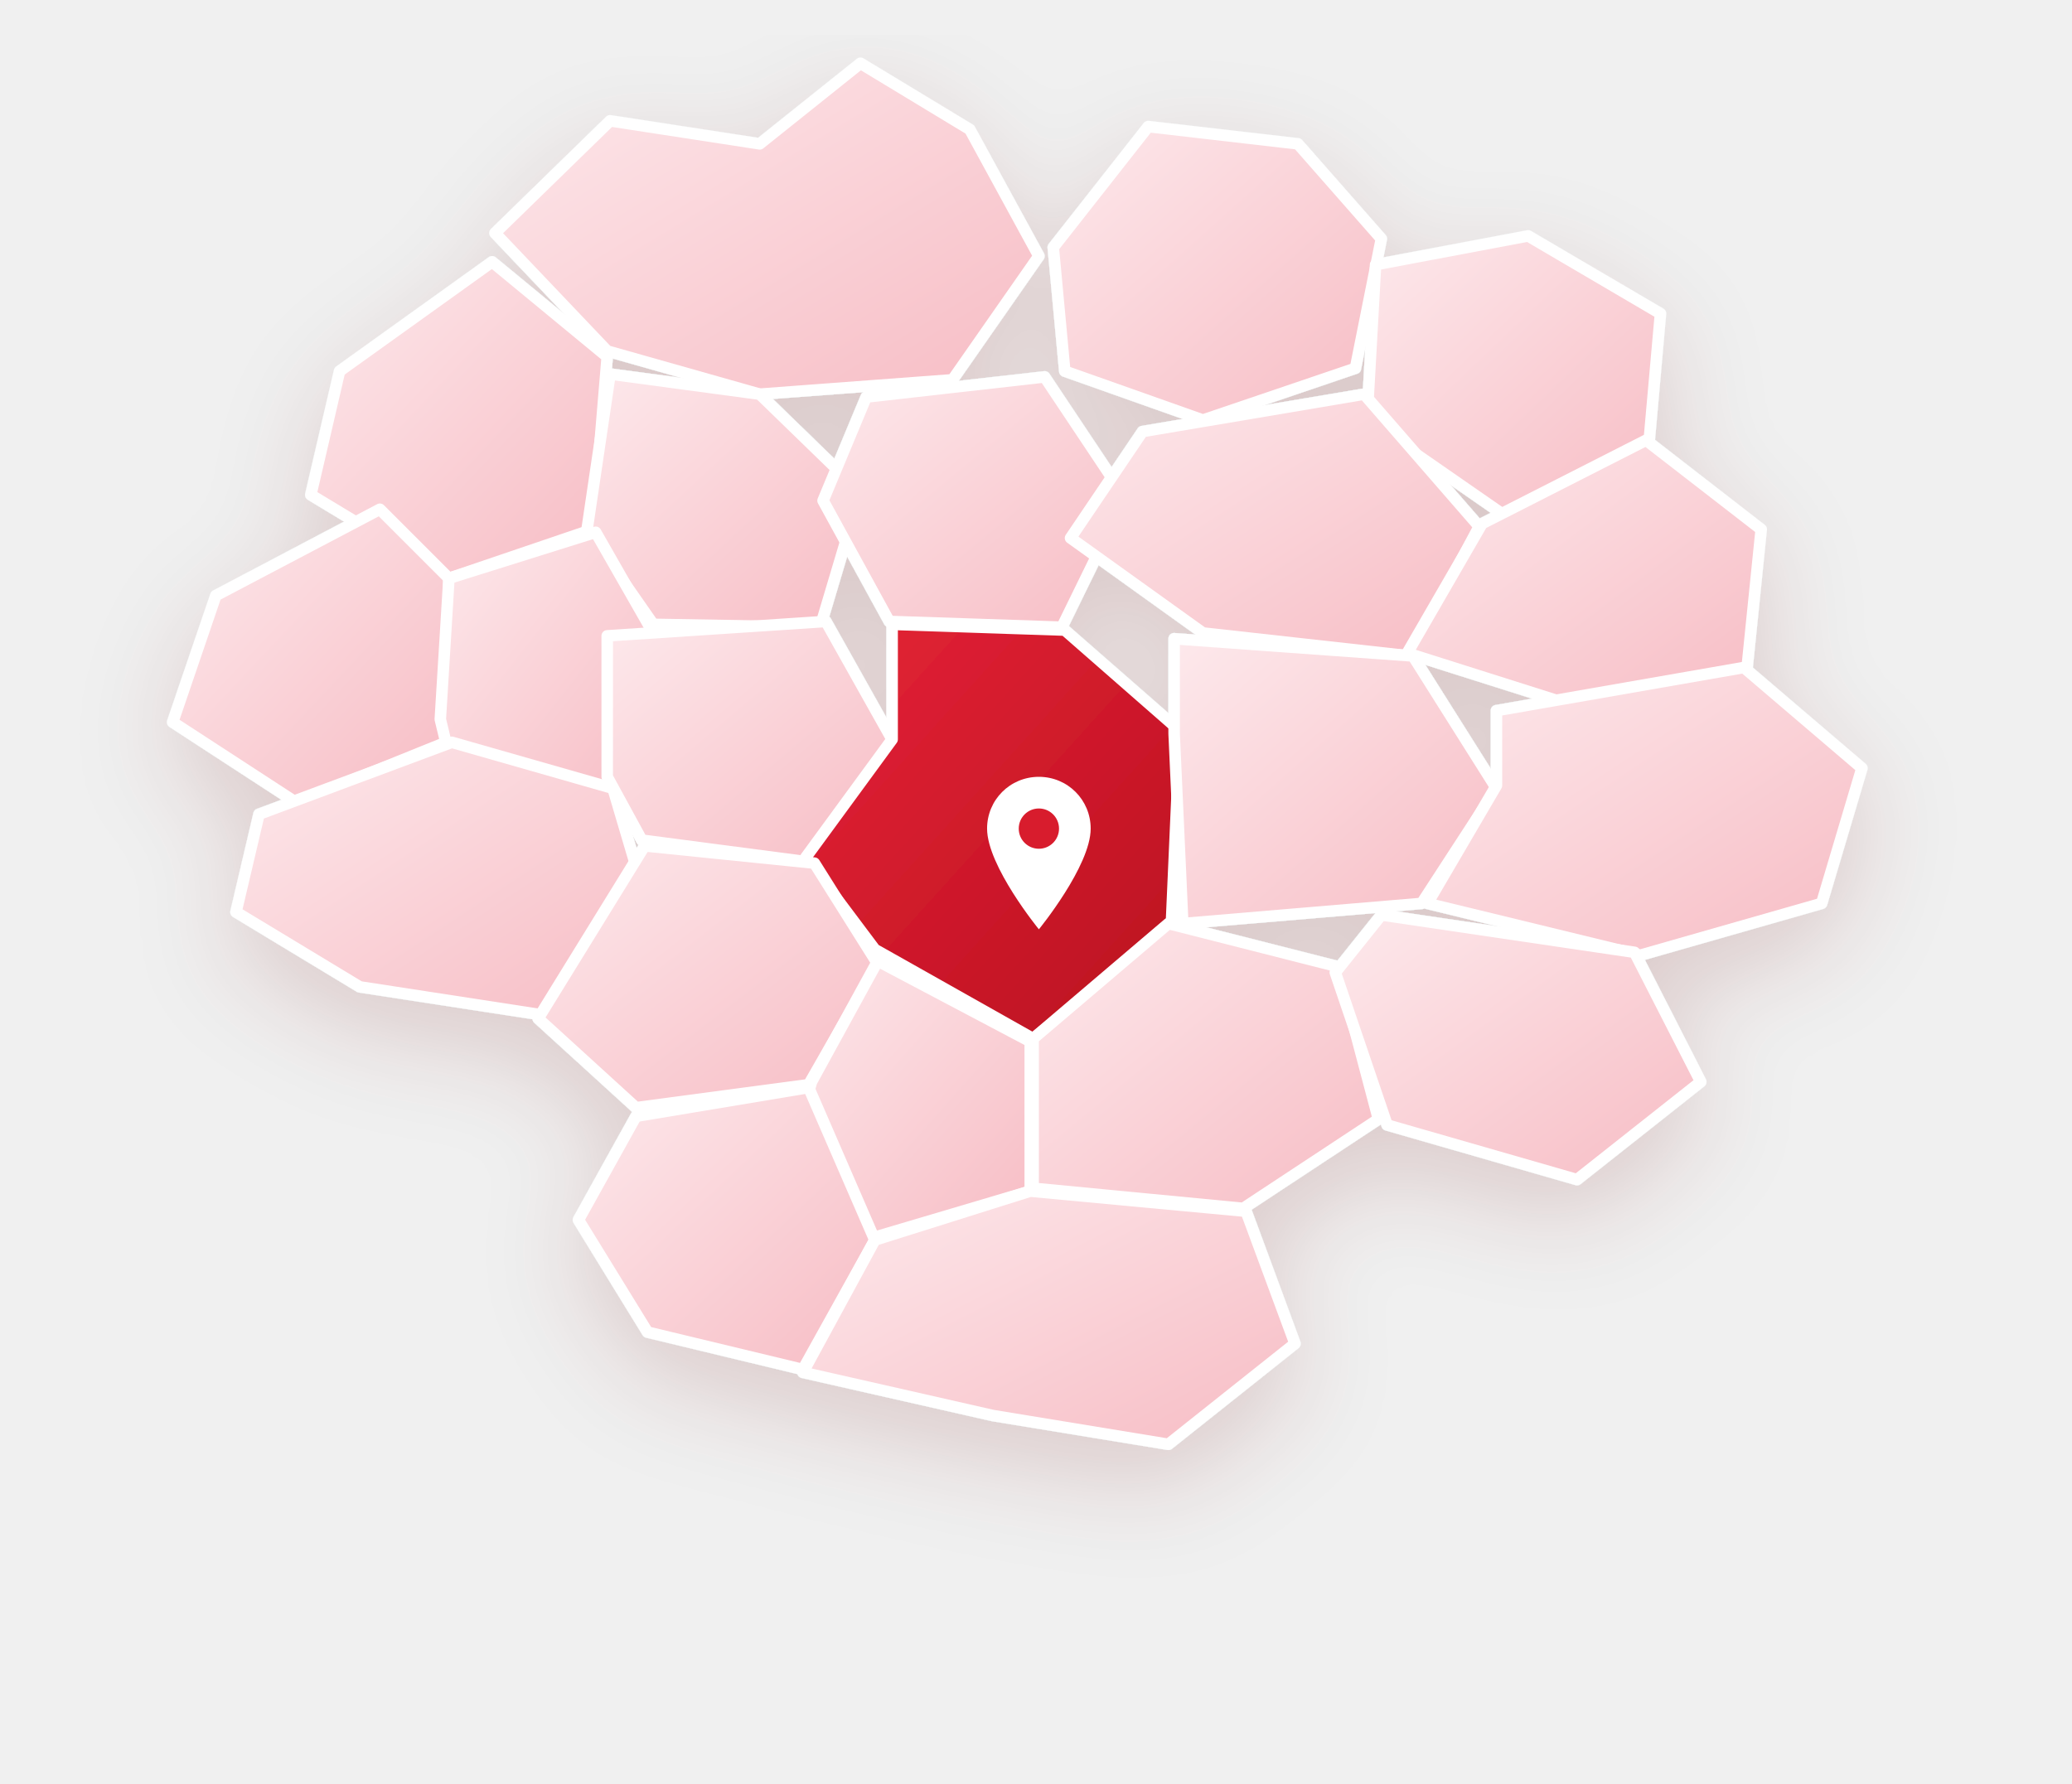
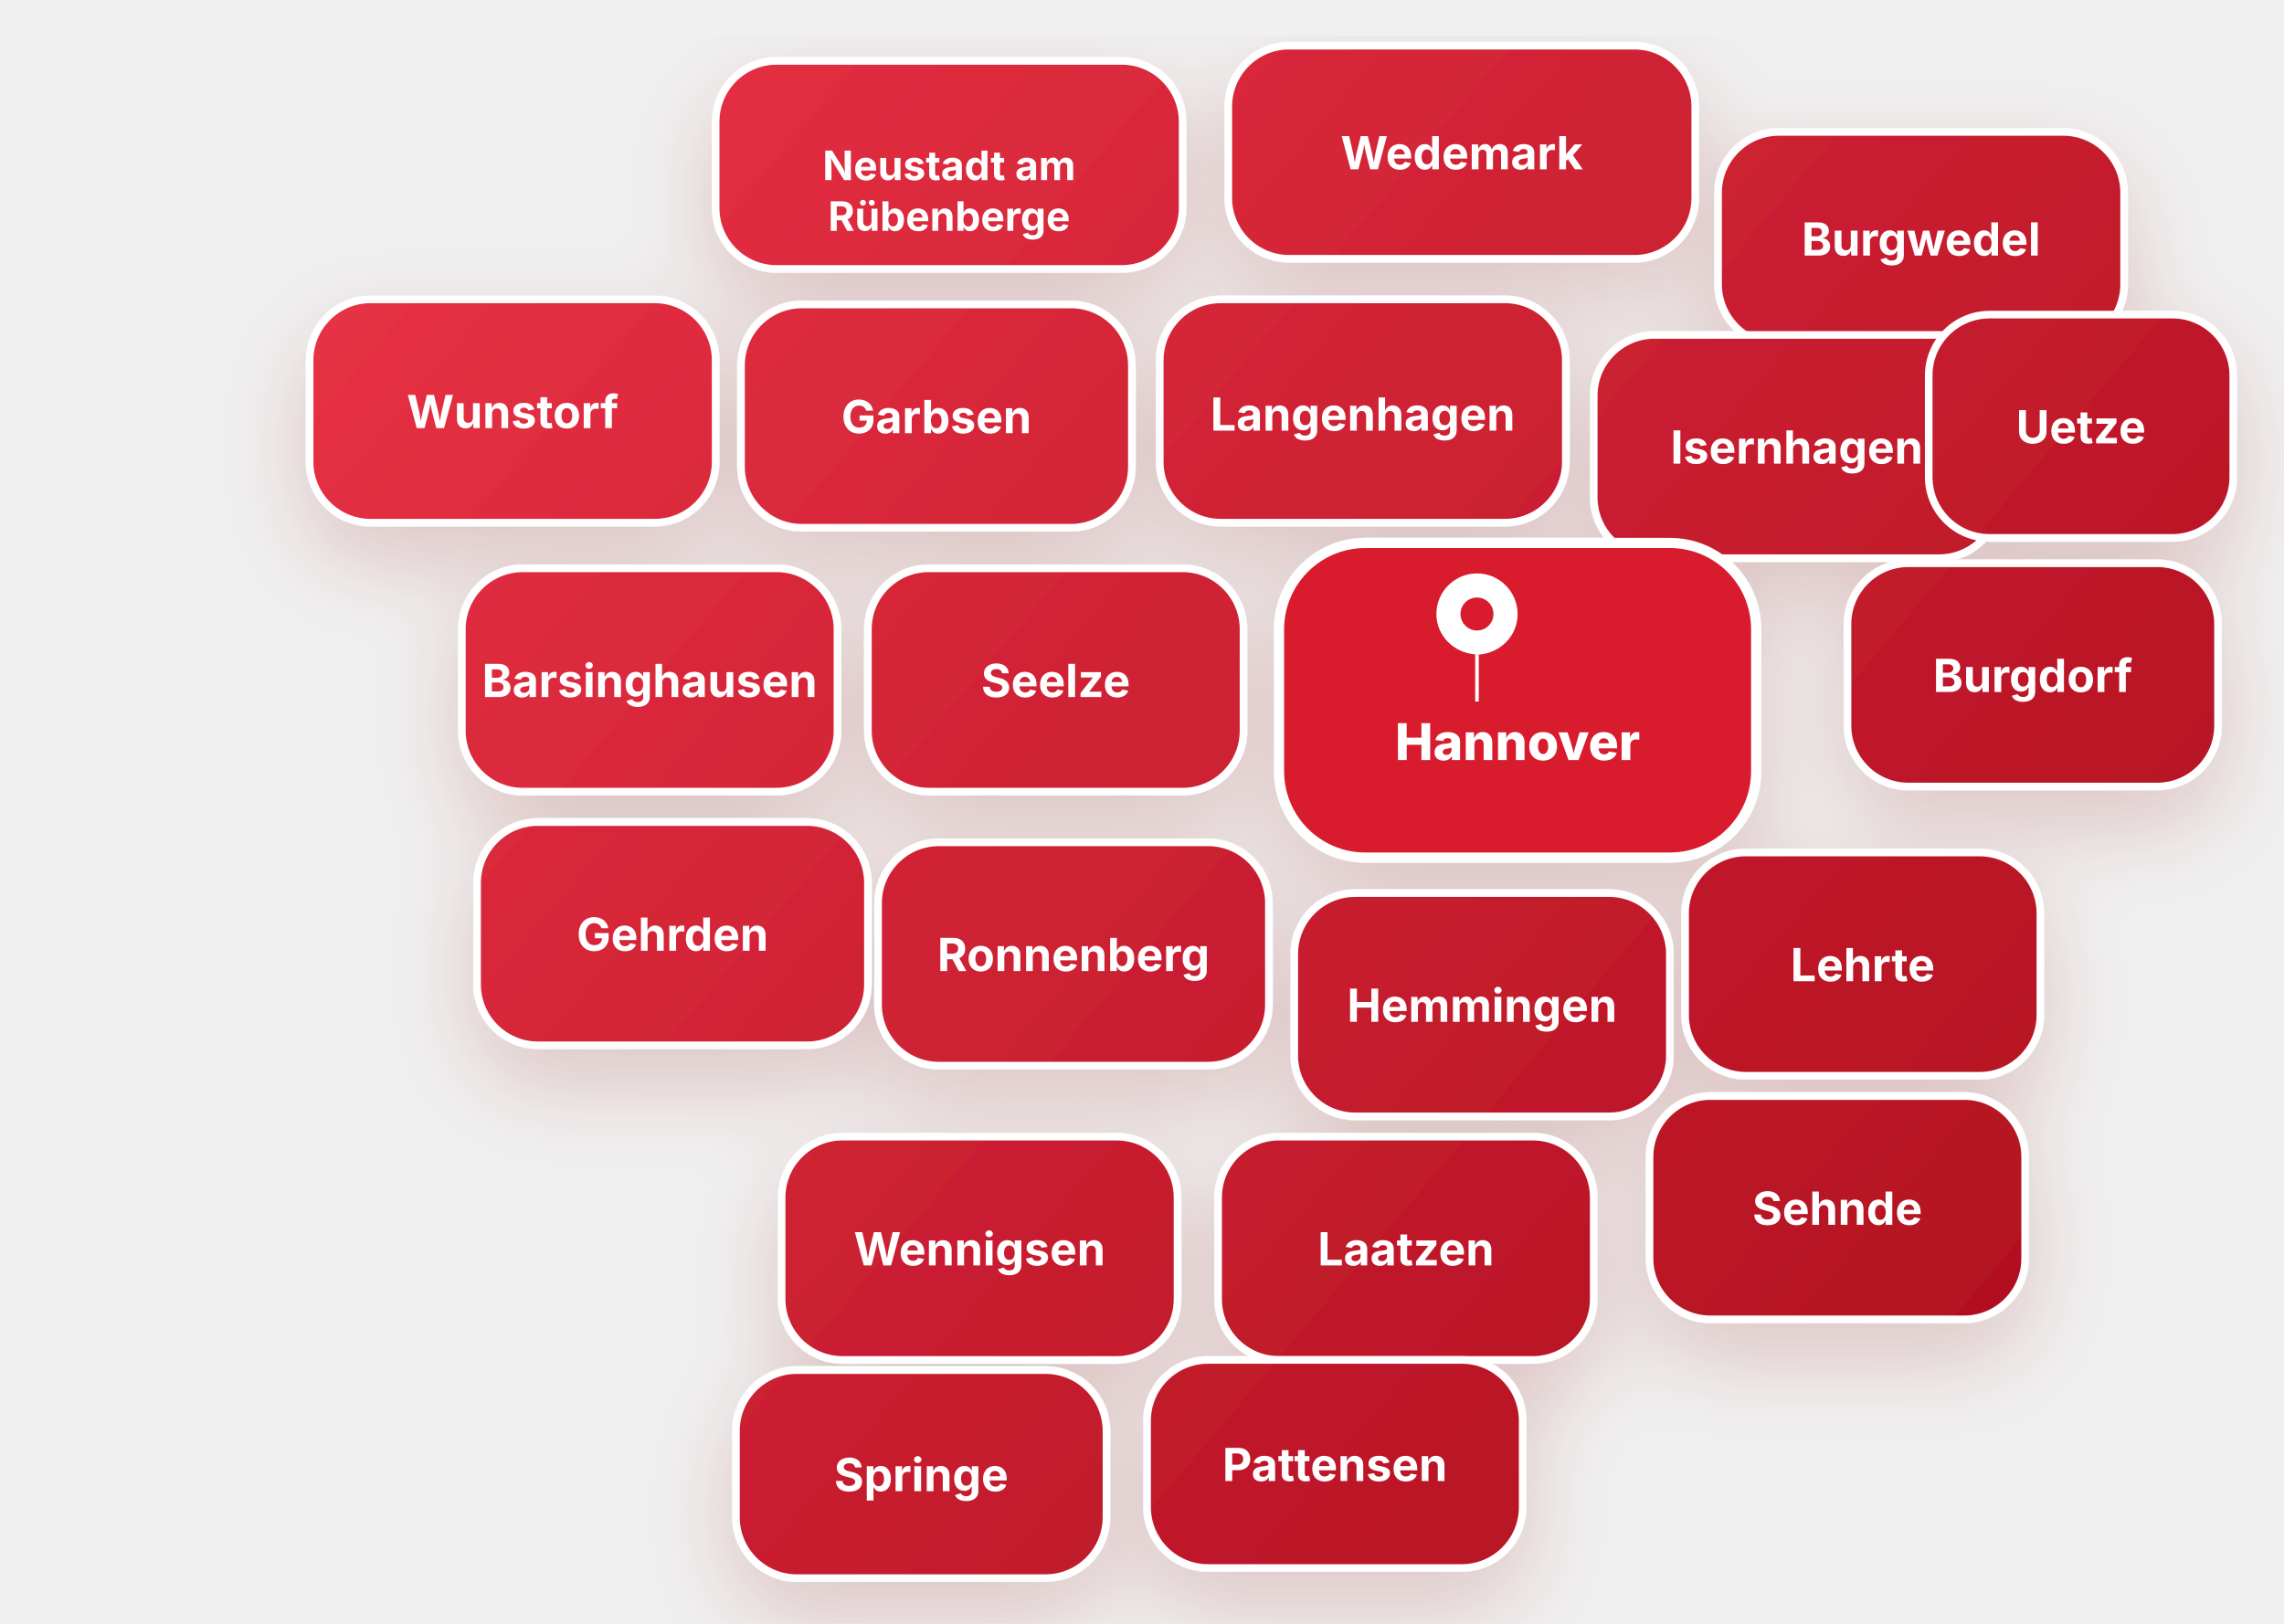
- <svg xmlns="http://www.w3.org/2000/svg" viewBox="0 0 720 620" role="img" aria-labelledby="title desc">
+ <svg xmlns="http://www.w3.org/2000/svg" width="900" height="640" viewBox="0 0 900 640" fill="none" role="img" aria-labelledby="title desc">
  <defs>
-     <filter id="shadow" x="-20%" y="-20%" width="140%" height="150%">
-       <feDropShadow dx="0" dy="12" stdDeviation="18" flood-color="#6b0d18" flood-opacity=".16" />
+     <linearGradient id="regionFill" x1="120" y1="40" x2="780" y2="600" gradientUnits="userSpaceOnUse">
+       <stop stop-color="#EB3347" />
+       <stop offset="1" stop-color="#AF0F1F" />
+     </linearGradient>
+     <filter id="shadow" x="0" y="0" width="900" height="640" filterUnits="userSpaceOnUse" color-interpolation-filters="sRGB">
+       <feDropShadow dx="0" dy="14" stdDeviation="18" flood-color="#8D0E1A" flood-opacity="0.18" />
    </filter>
-     <linearGradient id="outer" x1="0" x2="1" y1="0" y2="1">
-       <stop stop-color="#fde9ec" />
-       <stop offset="1" stop-color="#f7bcc4" />
-     </linearGradient>
-     <linearGradient id="center" x1="0" x2="1" y1="0" y2="1">
-       <stop stop-color="#e52436" />
-       <stop offset="1" stop-color="#b90f20" />
-     </linearGradient>
+     <style>
+       .tile{fill:url(#regionFill);stroke:#fff;stroke-width:3;rx:24;ry:24}
+       .label{font-family:Inter,Segoe UI,Arial,sans-serif;font-size:18px;font-weight:700;fill:#fff;text-anchor:middle;dominant-baseline:middle}
+       .small{font-size:16px}
+       .tiny{font-size:15px}
+       .tiny2{font-size:14px}
+       .city{font-size:20px;font-weight:800}
+     </style>
  </defs>
-   <g filter="url(#shadow)" stroke="#ffffff" stroke-width="4" stroke-linejoin="round">
-     <path fill="url(#outer)" d="M172 81 212 42 264 50 299 22 337 45 361 89 331 132 264 137 211 122Z" />
-     <path fill="url(#outer)" d="M366 86 399 44 451 50 480 83 471 128 418 146 370 129Z" />
-     <path fill="url(#outer)" d="M478 92 531 82 577 109 573 154 524 180 475 146Z" />
-     <path fill="url(#outer)" d="M118 129 171 91 211 124 206 184 156 201 108 172Z" />
-     <path fill="url(#outer)" d="M212 130 264 137 299 171 285 218 227 217 204 184Z" />
-     <path fill="url(#outer)" d="M301 138 363 131 391 173 369 218 309 216 286 174Z" />
-     <path fill="url(#outer)" d="M397 150 474 137 514 183 490 228 418 220 372 187Z" />
-     <path fill="url(#outer)" d="M515 182 572 153 612 184 607 233 549 246 489 227Z" />
-     <path fill="url(#outer)" d="M75 207 132 177 156 201 155 258 103 279 60 251Z" />
-     <path fill="url(#outer)" d="M156 201 207 185 227 220 214 274 160 279 153 250Z" />
-     <path fill="url(#outer)" d="M211 221 287 216 310 257 284 300 223 292 211 270Z" />
-     <path fill="url(#center)" d="M310 217 370 219 410 254 407 322 359 361 304 330 280 298 310 257Z" />
-     <path fill="url(#outer)" d="M408 222 491 228 520 274 494 314 411 321 408 255Z" />
-     <path fill="url(#outer)" d="M520 247 606 232 647 267 633 314 570 332 496 314 520 273Z" />
-     <path fill="url(#outer)" d="M90 283 157 258 213 274 226 318 190 353 125 343 82 317Z" />
-     <path fill="url(#outer)" d="M187 354 224 294 283 300 305 335 281 377 221 385Z" />
-     <path fill="url(#outer)" d="M282 376 305 334 358 362 358 414 304 430 273 407Z" />
-     <path fill="url(#outer)" d="M359 361 406 321 465 336 479 389 432 420 359 413Z" />
-     <path fill="url(#outer)" d="M480 318 568 331 591 376 548 410 482 391 464 338Z" />
-     <path fill="url(#outer)" d="M221 388 281 378 304 431 279 476 225 463 201 424Z" />
-     <path fill="url(#outer)" d="M304 431 358 414 433 421 450 467 406 502 345 492 279 477Z" />
-   </g>
-   <g transform="translate(343 270)">
-     <path fill="#ffffff" d="M18 0C8 0 0 8 0 18c0 13 18 35 18 35s18-22 18-35C36 8 28 0 18 0Z" />
-     <circle cx="18" cy="18" r="7" fill="#d81c2d" />
+   <g filter="url(#shadow)">
+     <rect x="282" y="24" width="184" height="82" rx="30" class="tile" />
+     <text x="374" y="65" class="label small">Neustadt am</text>
+     <text x="374" y="85" class="label small">Rübenberge</text>
+     <rect x="484" y="18" width="184" height="84" rx="30" class="tile" />
+     <text x="576" y="60" class="label">Wedemark</text>
+     <rect x="677" y="52" width="160" height="84" rx="30" class="tile" />
+     <text x="757" y="94" class="label">Burgwedel</text>
+     <rect x="122" y="118" width="160" height="88" rx="30" class="tile" />
+     <text x="202" y="162" class="label">Wunstorf</text>
+     <rect x="292" y="120" width="154" height="88" rx="30" class="tile" />
+     <text x="369" y="164" class="label">Garbsen</text>
+     <rect x="457" y="118" width="160" height="88" rx="30" class="tile" />
+     <text x="537" y="163" class="label">Langenhagen</text>
+     <rect x="628" y="132" width="160" height="88" rx="30" class="tile" />
+     <text x="708" y="176" class="label">Isernhagen</text>
+     <rect x="728" y="222" width="146" height="88" rx="30" class="tile" />
+     <text x="801" y="266" class="label">Burgdorf</text>
+     <rect x="182" y="224" width="148" height="88" rx="30" class="tile" />
+     <text x="256" y="268" class="label">Barsinghausen</text>
+     <rect x="342" y="224" width="148" height="88" rx="30" class="tile" />
+     <text x="416" y="268" class="label">Seelze</text>
+     <rect x="504" y="214" width="188" height="124" rx="34" fill="#D81C2D" stroke="#fff" stroke-width="4" />
+     <path d="M598 242c0-8.8-7.2-16-16-16s-16 7.2-16 16c0 8.5 6.8 15.3 15.3 15.9v18.6h1.4V258c8.5-.6 15.3-7.4 15.3-15.9z" fill="#fff" />
+     <circle cx="582" cy="242" r="6.5" fill="#D81C2D" />
+     <text x="598" y="292" class="label city">Hannover</text>
+     <rect x="188" y="324" width="154" height="88" rx="30" class="tile" />
+     <text x="265" y="368" class="label">Gehrden</text>
+     <rect x="346" y="332" width="154" height="88" rx="30" class="tile" />
+     <text x="423" y="376" class="label">Ronnenberg</text>
+     <rect x="510" y="352" width="148" height="88" rx="30" class="tile" />
+     <text x="584" y="396" class="label">Hemmingen</text>
+     <rect x="664" y="336" width="140" height="88" rx="30" class="tile" />
+     <text x="734" y="380" class="label">Lehrte</text>
+     <rect x="760" y="124" width="120" height="88" rx="30" class="tile" />
+     <text x="820" y="168" class="label">Uetze</text>
+     <rect x="650" y="432" width="148" height="88" rx="30" class="tile" />
+     <text x="724" y="476" class="label">Sehnde</text>
+     <rect x="480" y="448" width="148" height="88" rx="30" class="tile" />
+     <text x="554" y="492" class="label">Laatzen</text>
+     <rect x="308" y="448" width="156" height="88" rx="30" class="tile" />
+     <text x="386" y="492" class="label">Wennigsen</text>
+     <rect x="452" y="536" width="148" height="82" rx="30" class="tile" />
+     <text x="526" y="577" class="label">Pattensen</text>
+     <rect x="290" y="540" width="146" height="82" rx="30" class="tile" />
+     <text x="363" y="581" class="label">Springe</text>
  </g>
</svg>
